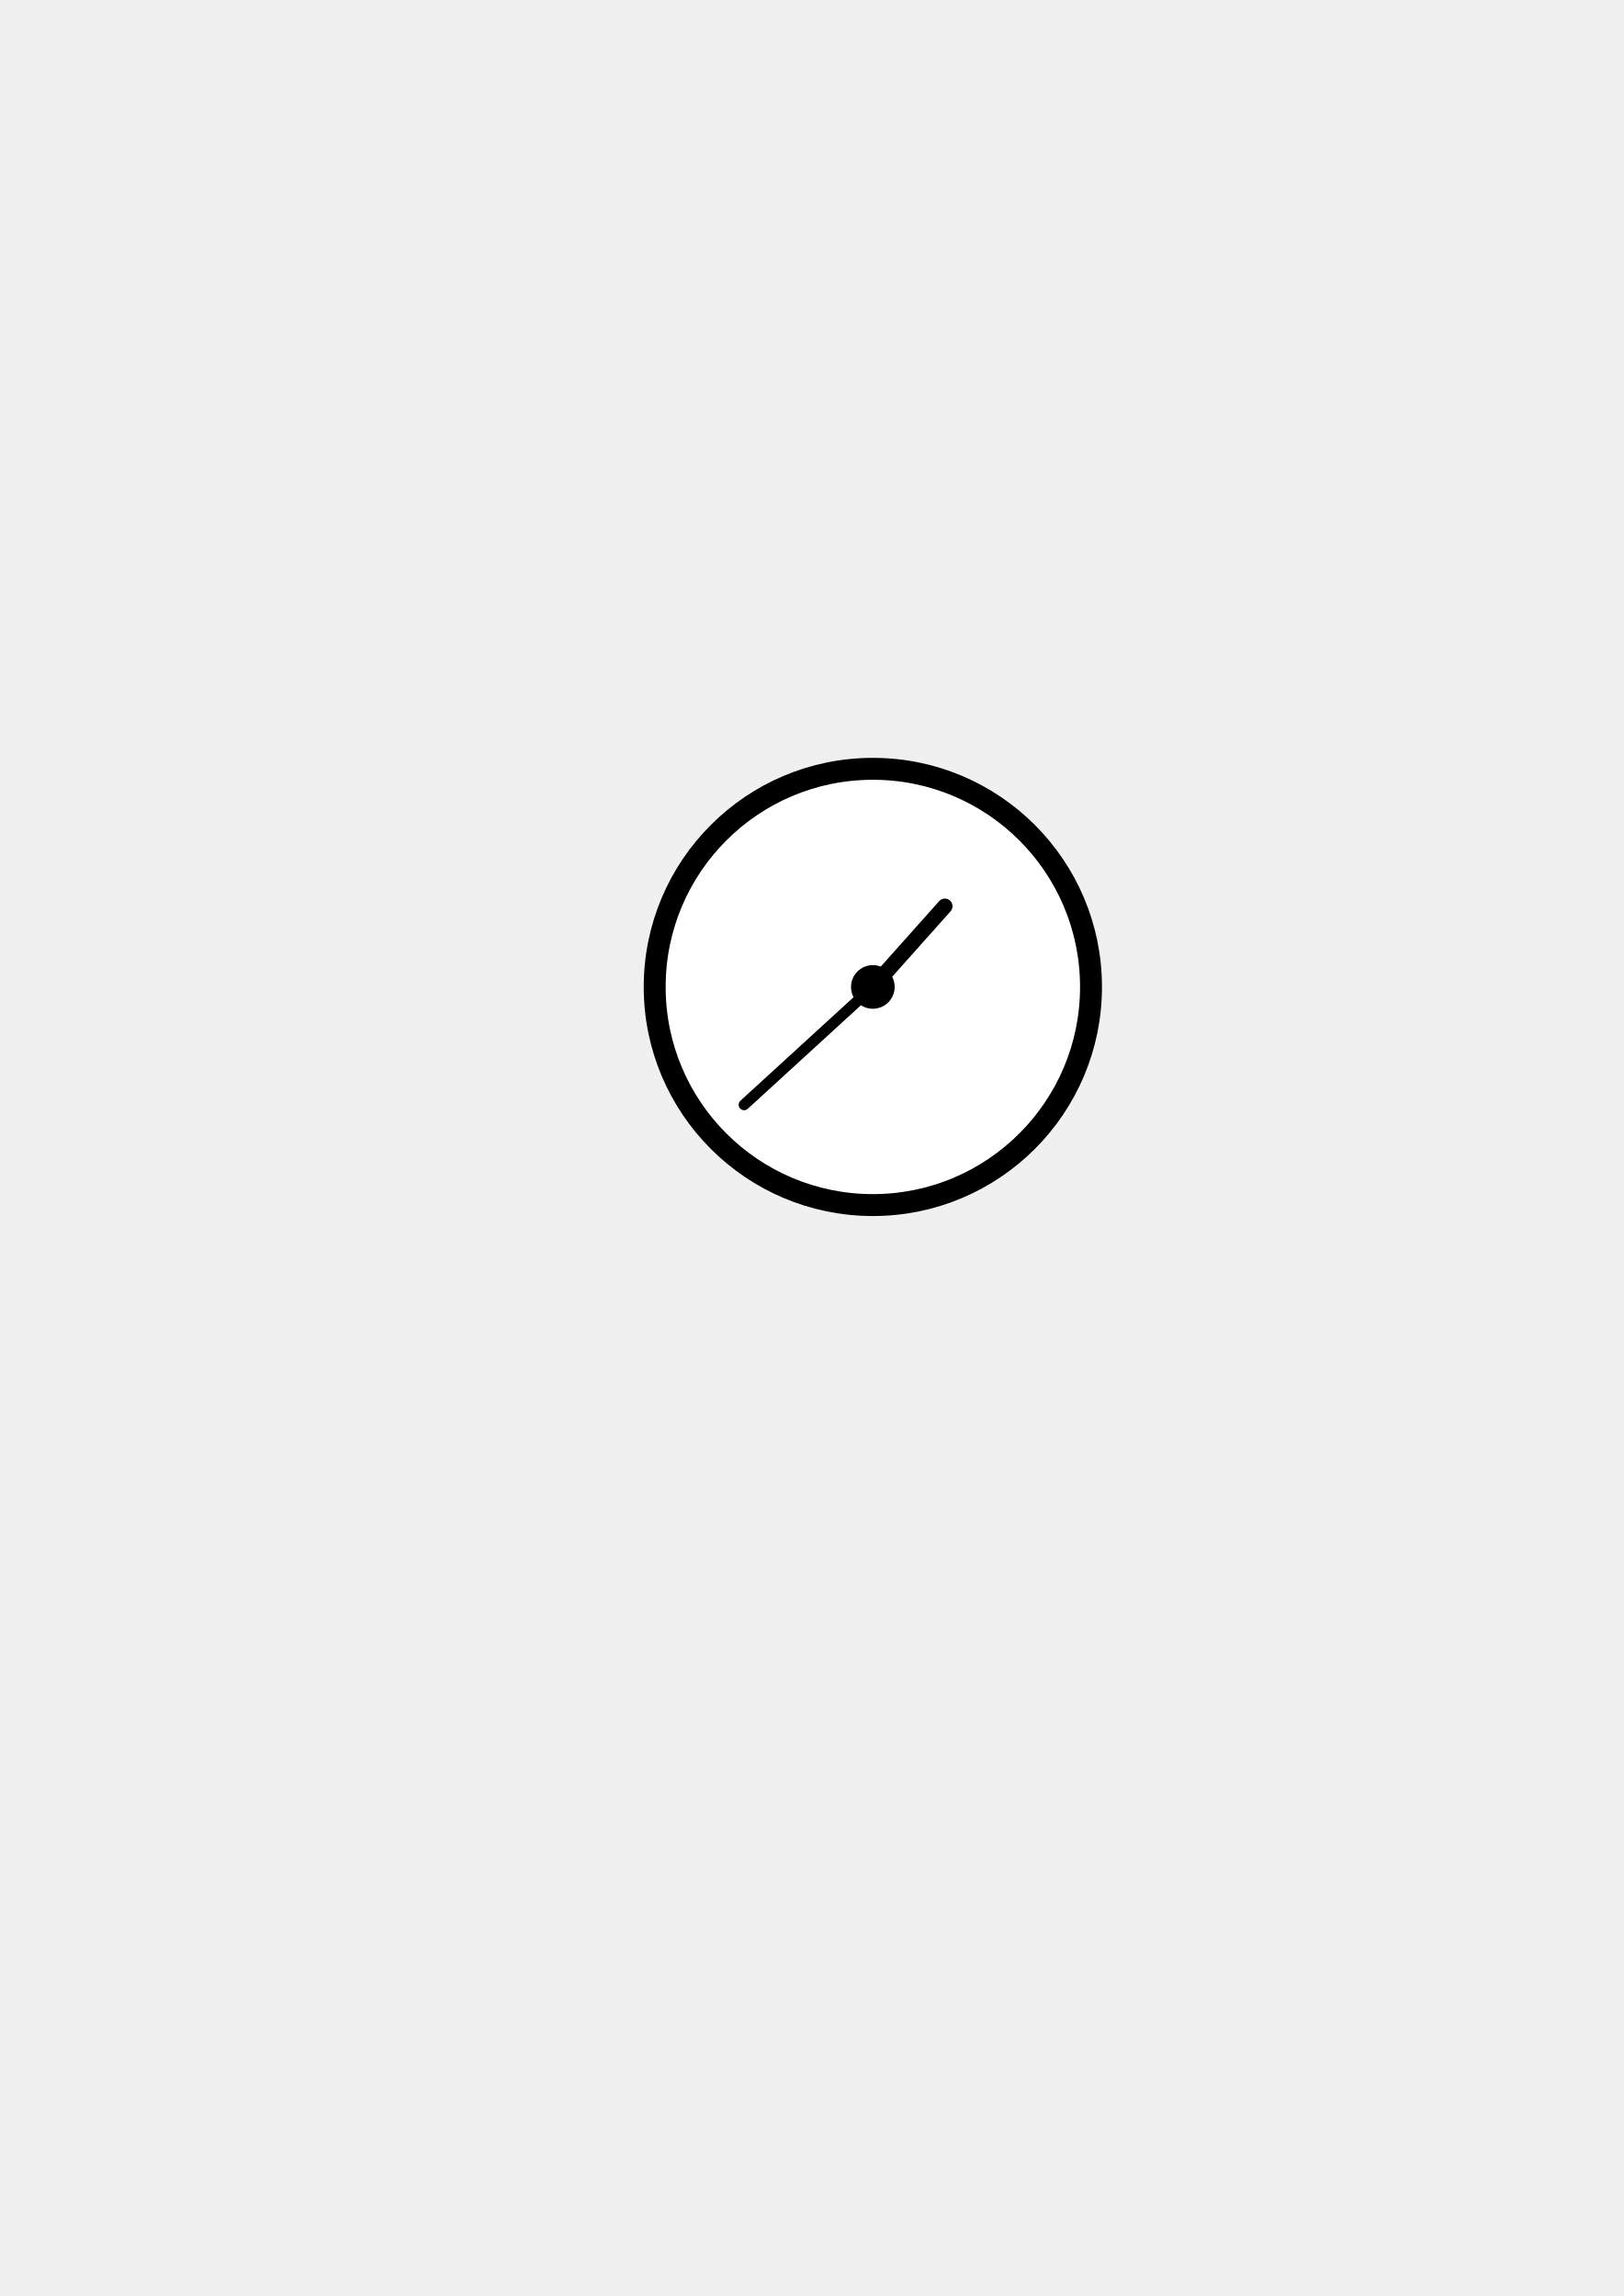
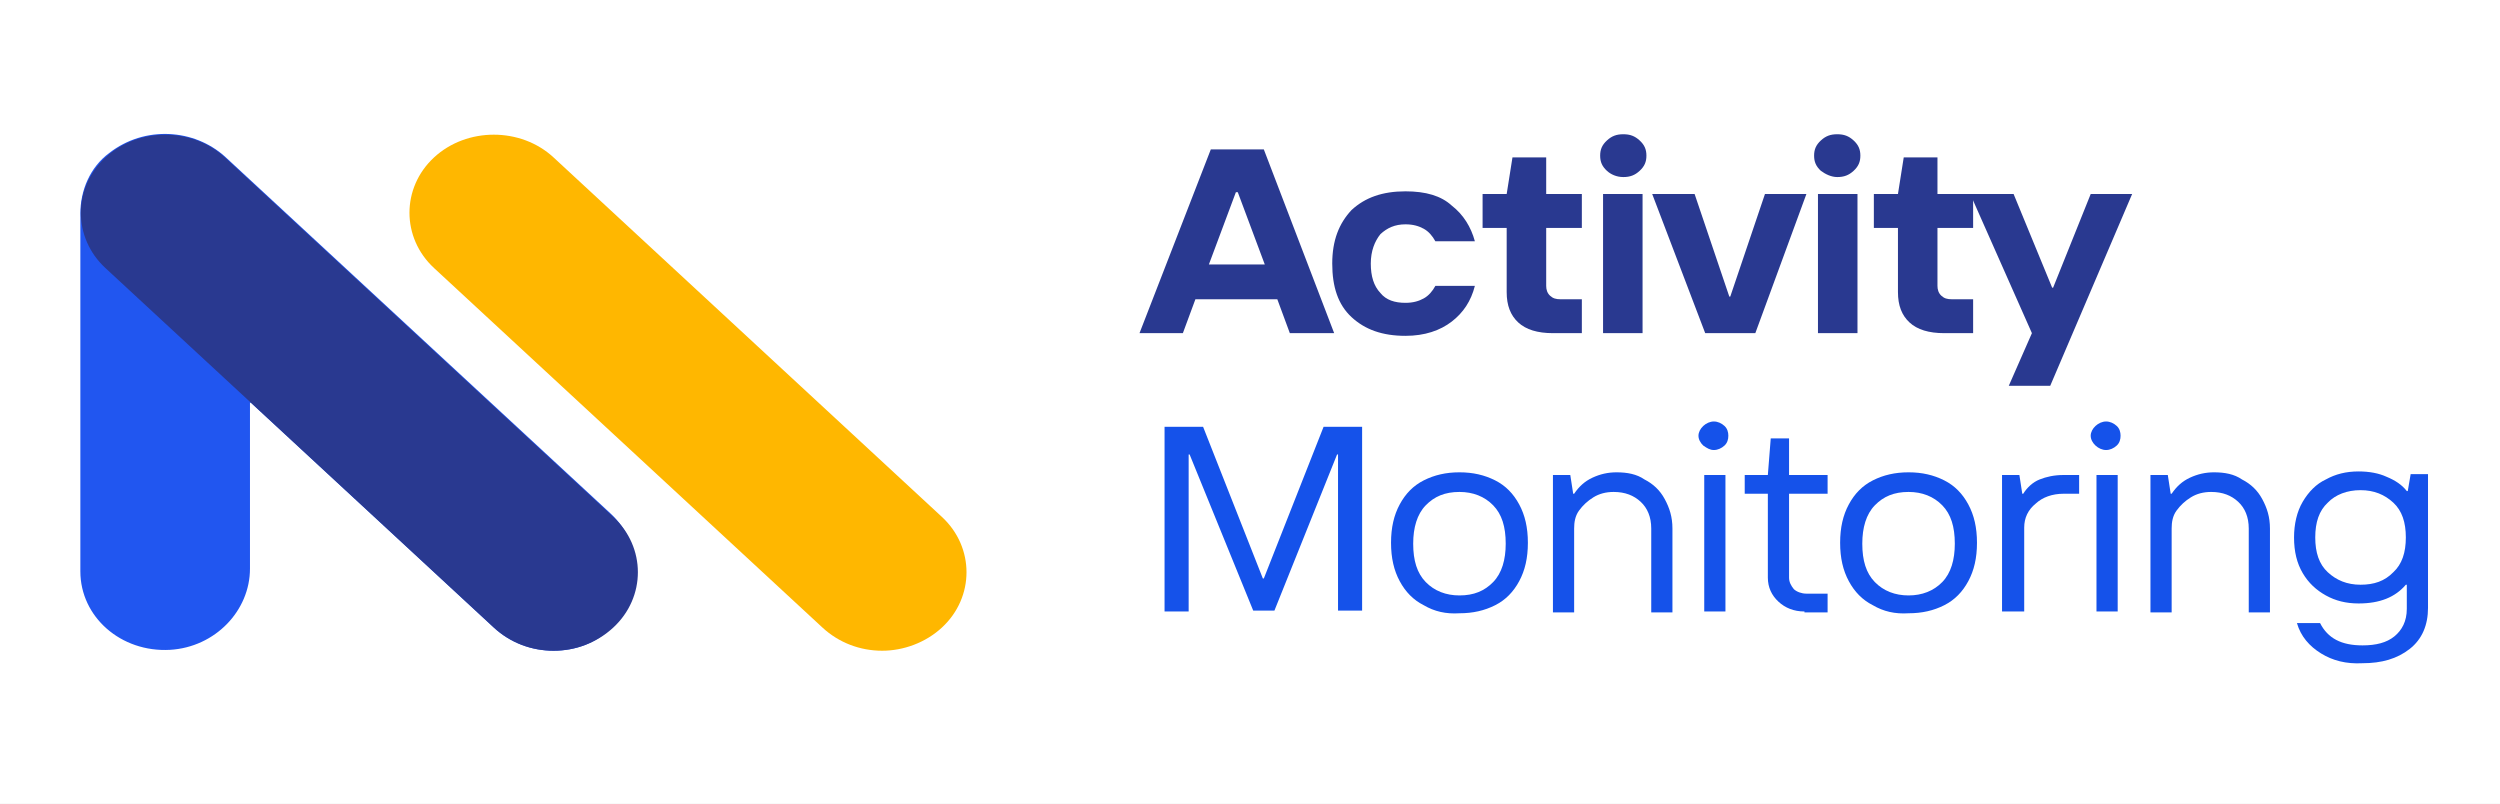
- <svg xmlns="http://www.w3.org/2000/svg" width="210mm" height="297mm" viewBox="0 0 744.094 1052.362" id="svg2" version="1.1">
-   <defs id="defs4">
-     <marker orient="auto" refY="0.0" refX="0.0" id="Arrow1Lstart" style="overflow:visible">
-       <path id="path4392" d="M 0.0,0.0 L 5.0,-5.0 L -12.5,0.0 L 5.0,5.0 L 0.0,0.0 z " style="fill-rule:evenodd;stroke:#000000;stroke-width:1.0pt" transform="scale(0.8) translate(12.5,0)" />
-     </marker>
-   </defs>
-   <g id="layer1">
-     <ellipse style="opacity:1;fill:#ffffff;fill-opacity:1;stroke:#000000;stroke-width:10.046;stroke-miterlimit:4;stroke-dasharray:none;stroke-opacity:1" id="path3336" cx="400" cy="452.362" rx="99.977" ry="99.977" />
-     <flowRoot xml:space="preserve" id="flowRoot4343" style="font-style:normal;font-weight:normal;font-size:20px;line-height:125%;font-family:sans-serif;letter-spacing:0px;word-spacing:0px;fill:#000000;fill-opacity:0.588;stroke:none;stroke-width:1px;stroke-linecap:butt;stroke-linejoin:miter;stroke-opacity:1;" transform="matrix(5.706081,0,0,5.706081,-1556.241,-2292.424)">
-       <flowRegion id="flowRegion4345">
-         <rect id="rect4347" width="140" height="50" x="330" y="462.362" style="fill:#000000;fill-opacity:0.588;" />
-       </flowRegion>
-       <flowPara id="flowPara4349" style="font-style:normal;font-variant:normal;font-weight:normal;font-stretch:normal;font-family:'Varela Round';-inkscape-font-specification:'Varela Round';fill:#000000;fill-opacity:0.588;">A</flowPara>
-       <flowPara style="font-style:normal;font-variant:normal;font-weight:normal;font-stretch:normal;font-family:'Varela Round';-inkscape-font-specification:'Varela Round';fill:#000000;fill-opacity:0.588;" id="flowPara4384" />
-     </flowRoot>
-     <flowRoot xml:space="preserve" id="flowRoot4343-1" style="font-style:normal;font-weight:normal;font-size:20px;line-height:125%;font-family:sans-serif;letter-spacing:0px;word-spacing:0px;fill:#000000;fill-opacity:0.588;stroke:none;stroke-width:1px;stroke-linecap:butt;stroke-linejoin:miter;stroke-opacity:1;" transform="matrix(4.48284,0,0,4.48284,-1083.828,-1646.327)">
-       <flowRegion id="flowRegion4345-9">
-         <rect id="rect4347-0" width="140" height="50" x="330" y="462.362" style="fill:#000000;fill-opacity:0.588;" />
-       </flowRegion>
-       <flowPara style="font-style:normal;font-variant:normal;font-weight:normal;font-stretch:normal;font-family:'Varela Round';-inkscape-font-specification:'Varela Round';fill:#000000;fill-opacity:0.588;" id="flowPara4380">W</flowPara>
-     </flowRoot>
-     <circle style="opacity:1;fill:#000000;fill-opacity:1;stroke:#000000;stroke-width:0;stroke-miterlimit:4;stroke-dasharray:none;stroke-opacity:1" id="path4335" cx="400" cy="452.362" r="10" />
-     <path style="fill:none;fill-rule:evenodd;stroke:#000000;stroke-width:5;stroke-linecap:round;stroke-linejoin:miter;stroke-miterlimit:4;stroke-dasharray:none;stroke-opacity:1" d="m 400,452.362 -59,54" id="path4341" />
-     <path style="fill:none;fill-rule:evenodd;stroke:#000000;stroke-width:7;stroke-linecap:round;stroke-linejoin:miter;stroke-miterlimit:4;stroke-dasharray:none;stroke-opacity:1" d="m 400,452.362 33,-37" id="path4386" />
-   </g>
+ <svg xmlns="http://www.w3.org/2000/svg" width="280" height="90" viewBox="0 0 280 90" fill="none">
+   <rect width="280" height="90" fill="white" />
+   <path d="M61.998 72.882C59.515 72.882 57.14 71.983 55.305 70.284L28.105 45.107H27.997V63.691C27.997 68.386 24.111 72.483 19.038 72.782C13.533 73.082 9 69.086 9 63.99V23.927C9 21.329 10.079 18.731 12.238 17.133C16.232 14.036 21.737 14.435 25.191 17.532L68.366 57.496C72.144 60.993 72.359 66.888 68.474 70.284C66.747 72.083 64.372 72.882 61.998 72.882Z" fill="#2156F0" />
+   <path d="M61.998 72.882C59.515 72.882 57.14 71.983 55.305 70.284L11.806 30.021C8.136 26.624 8.136 21.029 11.806 17.632C15.476 14.235 21.521 14.235 25.191 17.632L68.69 57.896C72.36 61.293 72.36 66.888 68.69 70.284C66.855 71.983 64.48 72.882 61.998 72.882Z" fill="#293990" />
+   <path d="M98.804 72.882C96.322 72.882 93.947 71.983 92.112 70.284L48.613 30.021C44.943 26.624 44.943 21.029 48.613 17.632C52.283 14.235 58.328 14.235 61.998 17.632L105.497 57.896C109.166 61.293 109.166 66.888 105.497 70.284C103.662 71.983 101.179 72.882 98.804 72.882Z" fill="#FFB700" />
+   <path d="M149.427 37.314H144.462L143.059 33.518H133.884L132.481 37.314H127.624L135.611 16.733H141.548L149.427 37.314ZM138.418 21.529L135.395 29.621H141.656L138.633 21.529H138.418Z" fill="#293990" />
+   <path d="M151.37 35.516C149.859 34.117 149.211 32.119 149.211 29.521C149.211 26.924 149.967 25.026 151.37 23.527C152.881 22.128 154.824 21.429 157.415 21.429C159.681 21.429 161.408 21.928 162.596 23.027C163.891 24.026 164.754 25.425 165.186 27.024H160.761C160.437 26.424 160.005 25.925 159.466 25.625C158.926 25.325 158.278 25.125 157.415 25.125C156.227 25.125 155.364 25.525 154.608 26.224C153.961 27.024 153.529 28.123 153.529 29.521C153.529 30.92 153.853 32.019 154.608 32.819C155.256 33.618 156.227 33.917 157.415 33.917C158.278 33.917 158.926 33.718 159.466 33.418C160.005 33.118 160.437 32.619 160.761 32.019H165.186C164.754 33.718 163.891 35.017 162.596 36.016C161.3 37.015 159.573 37.614 157.415 37.614C154.824 37.614 152.881 36.915 151.37 35.516Z" fill="#293990" />
+   <path d="M173.929 37.314C172.202 37.314 170.907 36.915 170.043 36.115C169.18 35.316 168.748 34.217 168.748 32.719V25.525H166.05V21.729H168.748L169.396 17.632H173.174V21.729H177.167V25.525H173.174V32.019C173.174 32.419 173.282 32.819 173.605 33.118C173.929 33.418 174.253 33.518 174.793 33.518H177.167V37.314H173.929Z" fill="#293990" />
+   <path d="M179.974 19.131C179.434 18.631 179.218 18.132 179.218 17.432C179.218 16.733 179.434 16.233 179.974 15.734C180.513 15.234 181.053 15.035 181.809 15.035C182.564 15.035 183.104 15.234 183.643 15.734C184.183 16.233 184.399 16.733 184.399 17.432C184.399 18.132 184.183 18.631 183.643 19.131C183.104 19.63 182.564 19.83 181.809 19.83C181.053 19.83 180.405 19.53 179.974 19.131ZM183.967 37.314H179.542V21.729H183.967V37.314Z" fill="#293990" />
+   <path d="M196.596 37.314H190.983L185.047 21.729H189.796L193.682 33.218H193.79L197.675 21.729H202.317L196.596 37.314Z" fill="#293990" />
+   <path d="M203.936 19.131C203.396 18.631 203.18 18.132 203.18 17.432C203.18 16.733 203.396 16.233 203.936 15.734C204.476 15.234 205.015 15.035 205.771 15.035C206.526 15.035 207.066 15.234 207.606 15.734C208.145 16.233 208.361 16.733 208.361 17.432C208.361 18.132 208.145 18.631 207.606 19.131C207.066 19.63 206.526 19.83 205.771 19.83C205.123 19.83 204.476 19.53 203.936 19.131ZM208.038 37.314H203.612V21.729H208.038V37.314Z" fill="#293990" />
+   <path d="M217.752 37.314C216.025 37.314 214.73 36.915 213.866 36.115C213.003 35.316 212.571 34.217 212.571 32.719V25.525H209.872V21.729H212.571L213.218 17.632H216.996V21.729H220.99V25.525H216.996V32.019C216.996 32.419 217.104 32.819 217.428 33.118C217.752 33.418 218.076 33.518 218.615 33.518H220.99V37.314H217.752Z" fill="#293990" />
+   <path d="M229.625 43.209H224.984L227.574 37.314L220.666 21.729H225.523L229.841 32.219H229.949L234.159 21.729H238.8L229.625 43.209Z" fill="#293990" />
+   <path d="M133.129 68.486H130.43V47.805H134.748L141.44 64.79H141.548L148.24 47.805H152.557V68.386H149.859V50.902H149.751L142.735 68.386H140.36L133.237 50.902H133.129V68.486Z" fill="#1552EA" />
+   <path d="M159.465 67.787C158.278 67.187 157.415 66.288 156.767 65.089C156.119 63.89 155.796 62.492 155.796 60.793C155.796 59.095 156.119 57.696 156.767 56.497C157.415 55.298 158.278 54.399 159.465 53.8C160.653 53.2 161.948 52.9 163.459 52.9C164.97 52.9 166.265 53.2 167.453 53.8C168.64 54.399 169.504 55.298 170.151 56.497C170.799 57.696 171.123 59.095 171.123 60.793C171.123 62.492 170.799 63.89 170.151 65.089C169.504 66.288 168.64 67.187 167.453 67.787C166.265 68.386 164.97 68.686 163.459 68.686C161.948 68.786 160.653 68.486 159.465 67.787ZM167.237 65.189C168.208 64.19 168.64 62.691 168.64 60.893C168.64 58.995 168.208 57.596 167.237 56.597C166.265 55.598 164.97 55.098 163.459 55.098C161.84 55.098 160.653 55.598 159.681 56.597C158.71 57.596 158.278 59.095 158.278 60.893C158.278 62.791 158.71 64.19 159.681 65.189C160.653 66.188 161.948 66.688 163.459 66.688C165.078 66.688 166.265 66.188 167.237 65.189Z" fill="#1552EA" />
+   <path d="M173.929 68.486V53.2H175.872L176.196 55.298H176.304C176.843 54.499 177.491 53.899 178.355 53.5C179.218 53.1 180.082 52.9 181.053 52.9C182.24 52.9 183.32 53.1 184.183 53.7C185.155 54.199 185.91 54.898 186.45 55.898C186.99 56.897 187.313 57.896 187.313 59.195V68.586H184.939V59.195C184.939 57.896 184.507 56.897 183.752 56.197C182.996 55.498 182.024 55.098 180.729 55.098C179.866 55.098 179.11 55.298 178.463 55.698C177.815 56.097 177.275 56.597 176.843 57.196C176.412 57.796 176.304 58.495 176.304 59.195V68.586H173.929V68.486Z" fill="#1552EA" />
+   <path d="M190.767 49.903C190.444 49.603 190.228 49.204 190.228 48.804C190.228 48.404 190.444 48.005 190.767 47.705C191.091 47.405 191.523 47.206 191.955 47.206C192.387 47.206 192.818 47.405 193.142 47.705C193.466 48.005 193.574 48.404 193.574 48.804C193.574 49.204 193.466 49.603 193.142 49.903C192.818 50.203 192.387 50.403 191.955 50.403C191.523 50.403 191.199 50.203 190.767 49.903ZM193.25 68.486H190.875V53.2H193.25V68.486Z" fill="#1552EA" />
+   <path d="M202.101 68.486C200.914 68.486 199.942 68.087 199.187 67.387C198.431 66.688 197.999 65.789 197.999 64.69V55.298H195.409V53.2H197.999L198.323 49.104H200.374V53.2H204.691V55.298H200.374V64.69C200.374 65.189 200.59 65.589 200.914 65.988C201.237 66.288 201.777 66.488 202.317 66.488H204.691V68.586H202.101V68.486Z" fill="#1552EA" />
+   <path d="M209.765 67.787C208.577 67.187 207.714 66.288 207.066 65.089C206.418 63.89 206.095 62.492 206.095 60.793C206.095 59.095 206.418 57.696 207.066 56.497C207.714 55.298 208.577 54.399 209.765 53.8C210.952 53.2 212.247 52.9 213.758 52.9C215.269 52.9 216.565 53.2 217.752 53.8C218.939 54.399 219.803 55.298 220.45 56.497C221.098 57.696 221.422 59.095 221.422 60.793C221.422 62.492 221.098 63.89 220.45 65.089C219.803 66.288 218.939 67.187 217.752 67.787C216.565 68.386 215.269 68.686 213.758 68.686C212.247 68.786 210.952 68.486 209.765 67.787ZM217.536 65.189C218.507 64.19 218.939 62.691 218.939 60.893C218.939 58.995 218.507 57.596 217.536 56.597C216.565 55.598 215.269 55.098 213.758 55.098C212.139 55.098 210.952 55.598 209.98 56.597C209.009 57.596 208.577 59.095 208.577 60.893C208.577 62.791 209.009 64.19 209.98 65.189C210.952 66.188 212.247 66.688 213.758 66.688C215.269 66.688 216.565 66.188 217.536 65.189Z" fill="#1552EA" />
+   <path d="M224.228 68.486V53.2H226.171L226.495 55.298H226.603C227.035 54.599 227.682 53.999 228.438 53.7C229.193 53.4 230.057 53.2 231.136 53.2H232.863V55.298H231.136C229.841 55.298 228.762 55.698 228.006 56.397C227.143 57.096 226.711 57.996 226.711 59.095V68.486H224.228Z" fill="#1552EA" />
+   <path d="M234.698 49.903C234.374 49.603 234.158 49.204 234.158 48.804C234.158 48.404 234.374 48.005 234.698 47.705C235.022 47.405 235.454 47.206 235.885 47.206C236.317 47.206 236.749 47.405 237.073 47.705C237.397 48.005 237.504 48.404 237.504 48.804C237.504 49.204 237.397 49.603 237.073 49.903C236.749 50.203 236.317 50.403 235.885 50.403C235.454 50.403 235.022 50.203 234.698 49.903ZM237.181 68.486H234.806V53.2H237.181V68.486Z" fill="#1552EA" />
+   <path d="M240.851 68.486V53.2H242.794L243.117 55.298H243.225C243.765 54.499 244.413 53.899 245.276 53.5C246.14 53.1 247.003 52.9 247.975 52.9C249.162 52.9 250.241 53.1 251.105 53.7C252.076 54.199 252.832 54.898 253.371 55.898C253.911 56.897 254.235 57.896 254.235 59.195V68.586H251.86V59.195C251.86 57.896 251.429 56.897 250.673 56.197C249.917 55.498 248.946 55.098 247.651 55.098C246.787 55.098 246.032 55.298 245.384 55.698C244.736 56.097 244.197 56.597 243.765 57.196C243.333 57.796 243.225 58.495 243.225 59.195V68.586H240.851V68.486Z" fill="#1552EA" />
+   <path d="M259.956 73.182C258.66 72.383 257.689 71.284 257.257 69.785H259.848C260.711 71.484 262.222 72.283 264.597 72.283C266.108 72.283 267.295 71.983 268.159 71.284C269.022 70.584 269.562 69.585 269.562 68.186V65.489H269.454C268.267 66.888 266.54 67.587 264.165 67.587C262.762 67.587 261.575 67.287 260.495 66.688C259.416 66.088 258.552 65.289 257.905 64.19C257.257 63.091 256.933 61.792 256.933 60.194C256.933 58.695 257.257 57.296 257.905 56.197C258.552 55.098 259.416 54.199 260.495 53.7C261.575 53.1 262.762 52.8 264.165 52.8C265.353 52.8 266.432 53 267.295 53.4C268.267 53.8 269.022 54.299 269.562 54.998H269.67L269.994 53.1H271.937V68.087C271.937 69.985 271.289 71.583 269.886 72.682C268.483 73.781 266.756 74.281 264.597 74.281C262.762 74.381 261.251 73.981 259.956 73.182ZM268.051 64.09C269.022 63.191 269.454 61.892 269.454 60.194C269.454 58.495 269.022 57.196 268.051 56.297C267.08 55.398 265.892 54.898 264.381 54.898C262.87 54.898 261.575 55.398 260.711 56.297C259.74 57.196 259.308 58.495 259.308 60.194C259.308 61.892 259.74 63.191 260.711 64.09C261.683 64.989 262.87 65.489 264.381 65.489C265.892 65.489 267.08 65.089 268.051 64.09Z" fill="#1552EA" />
</svg>
